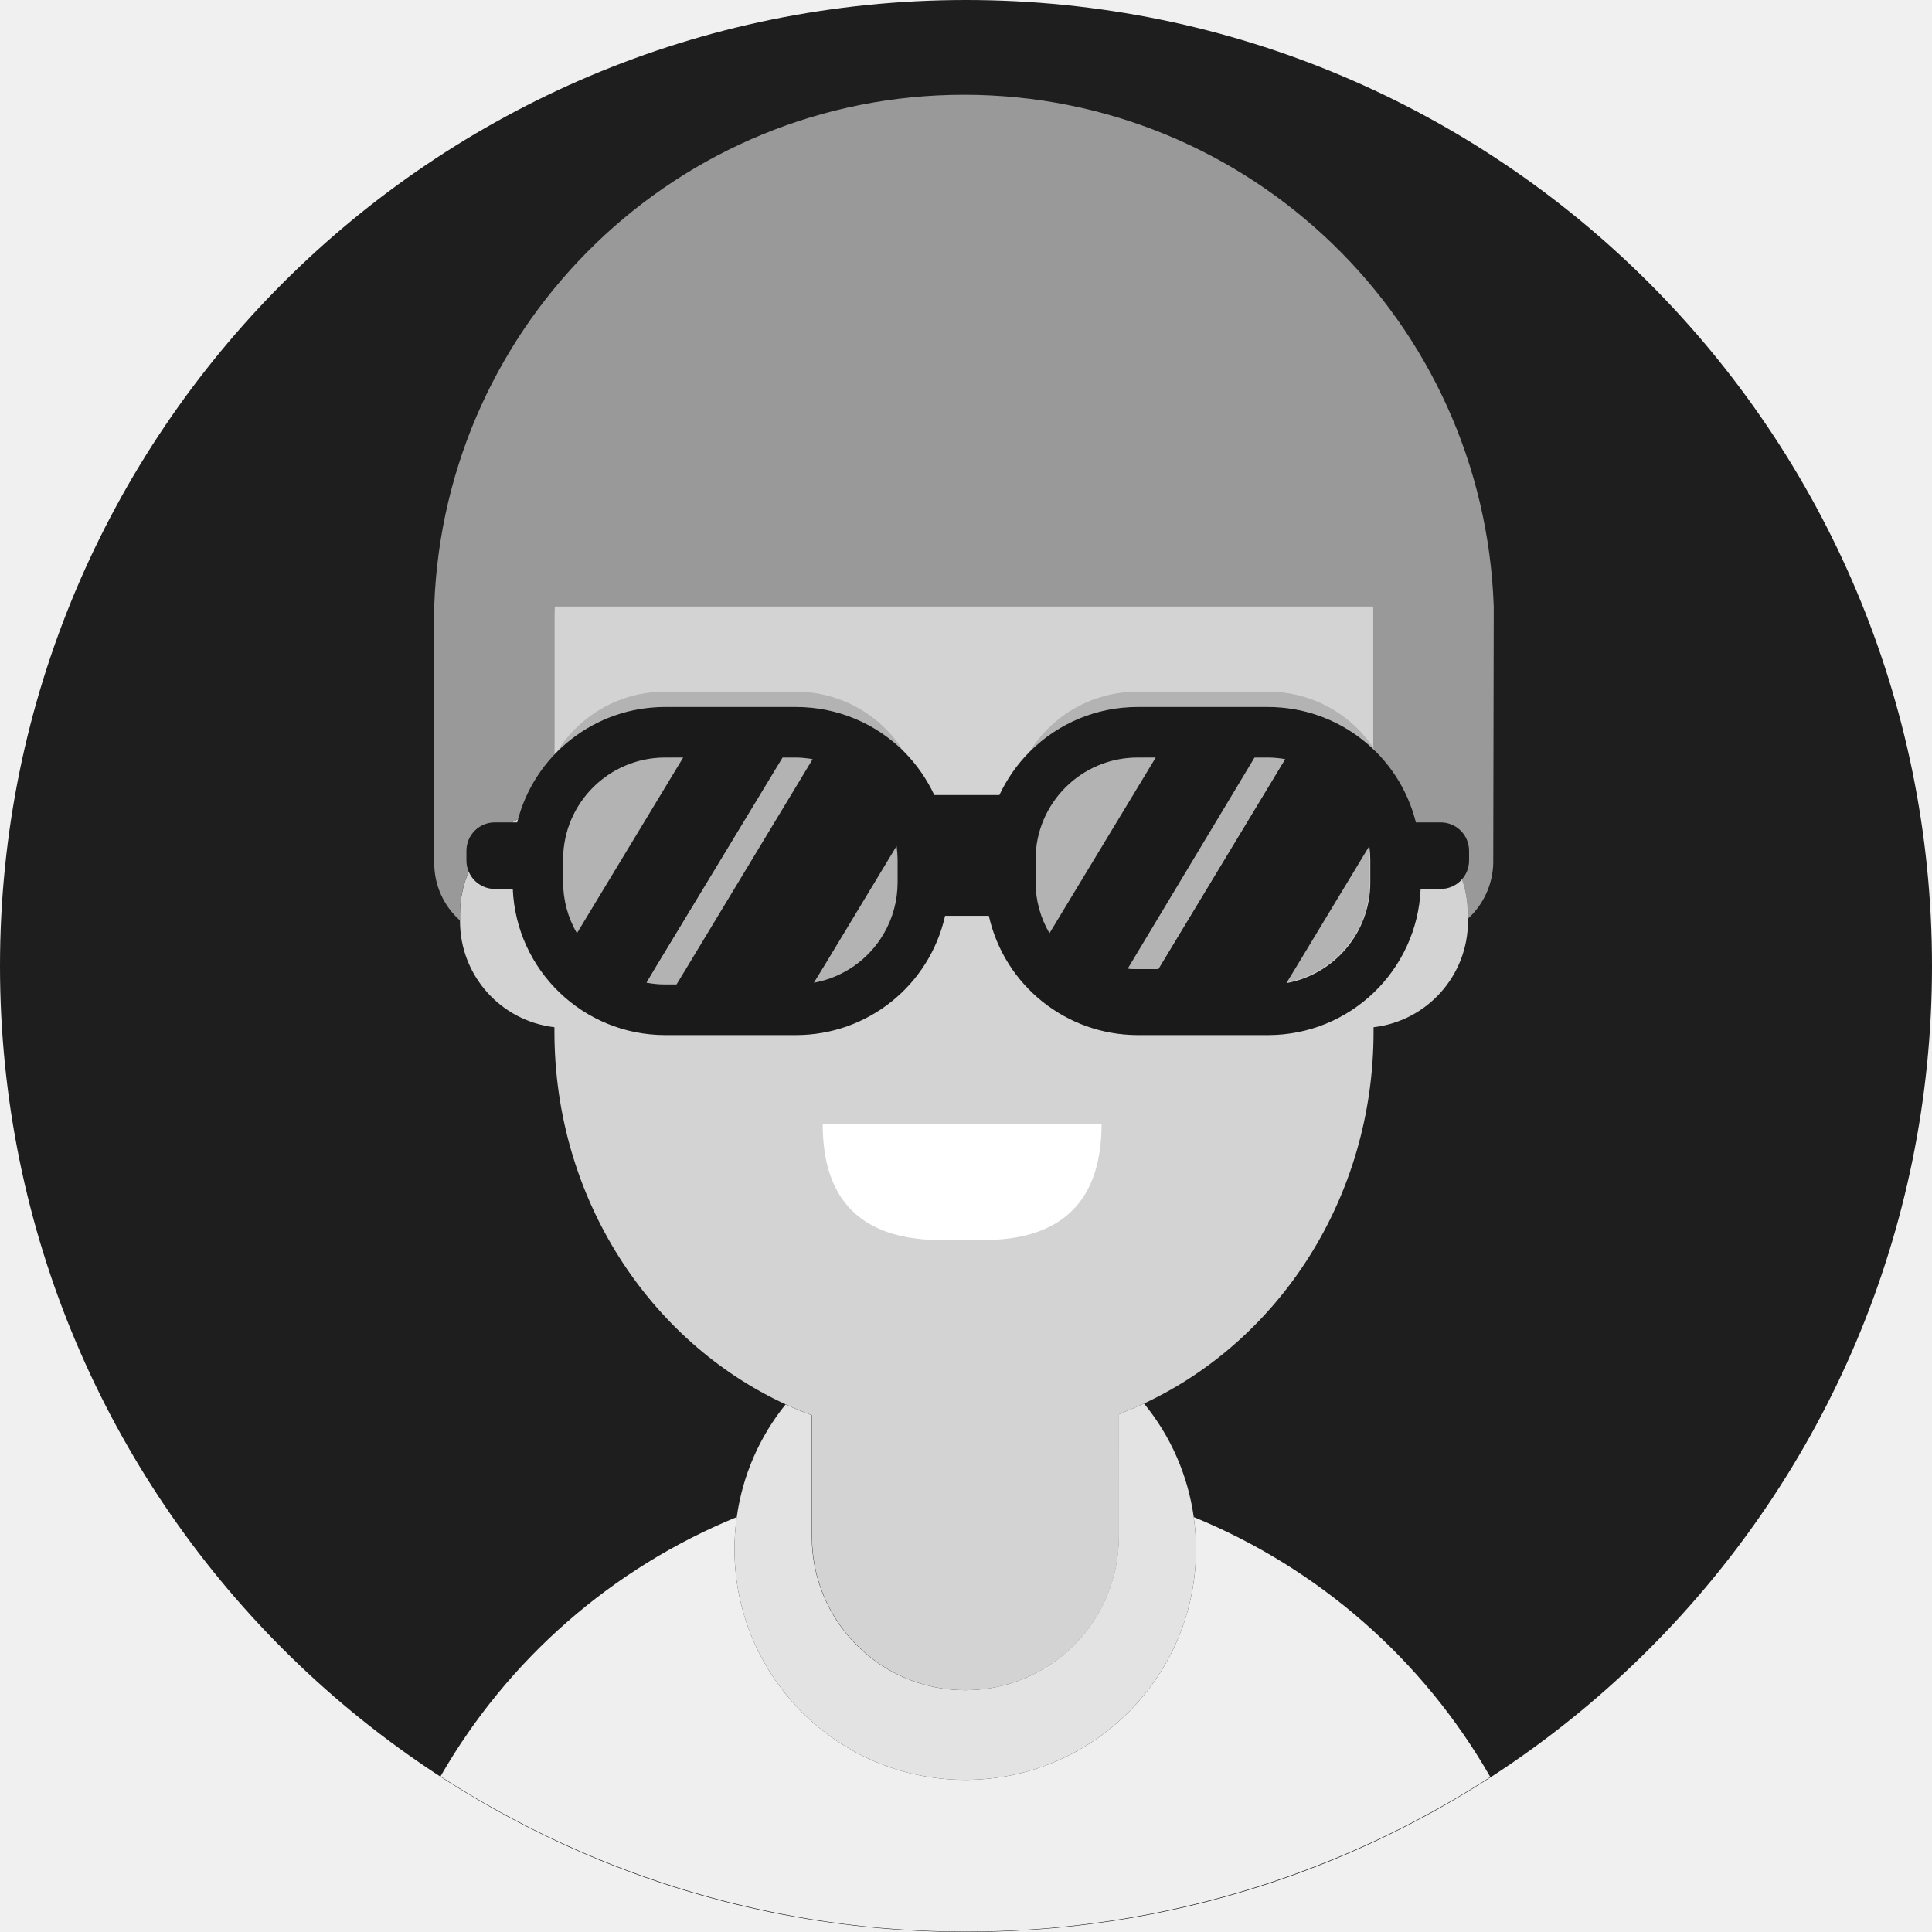
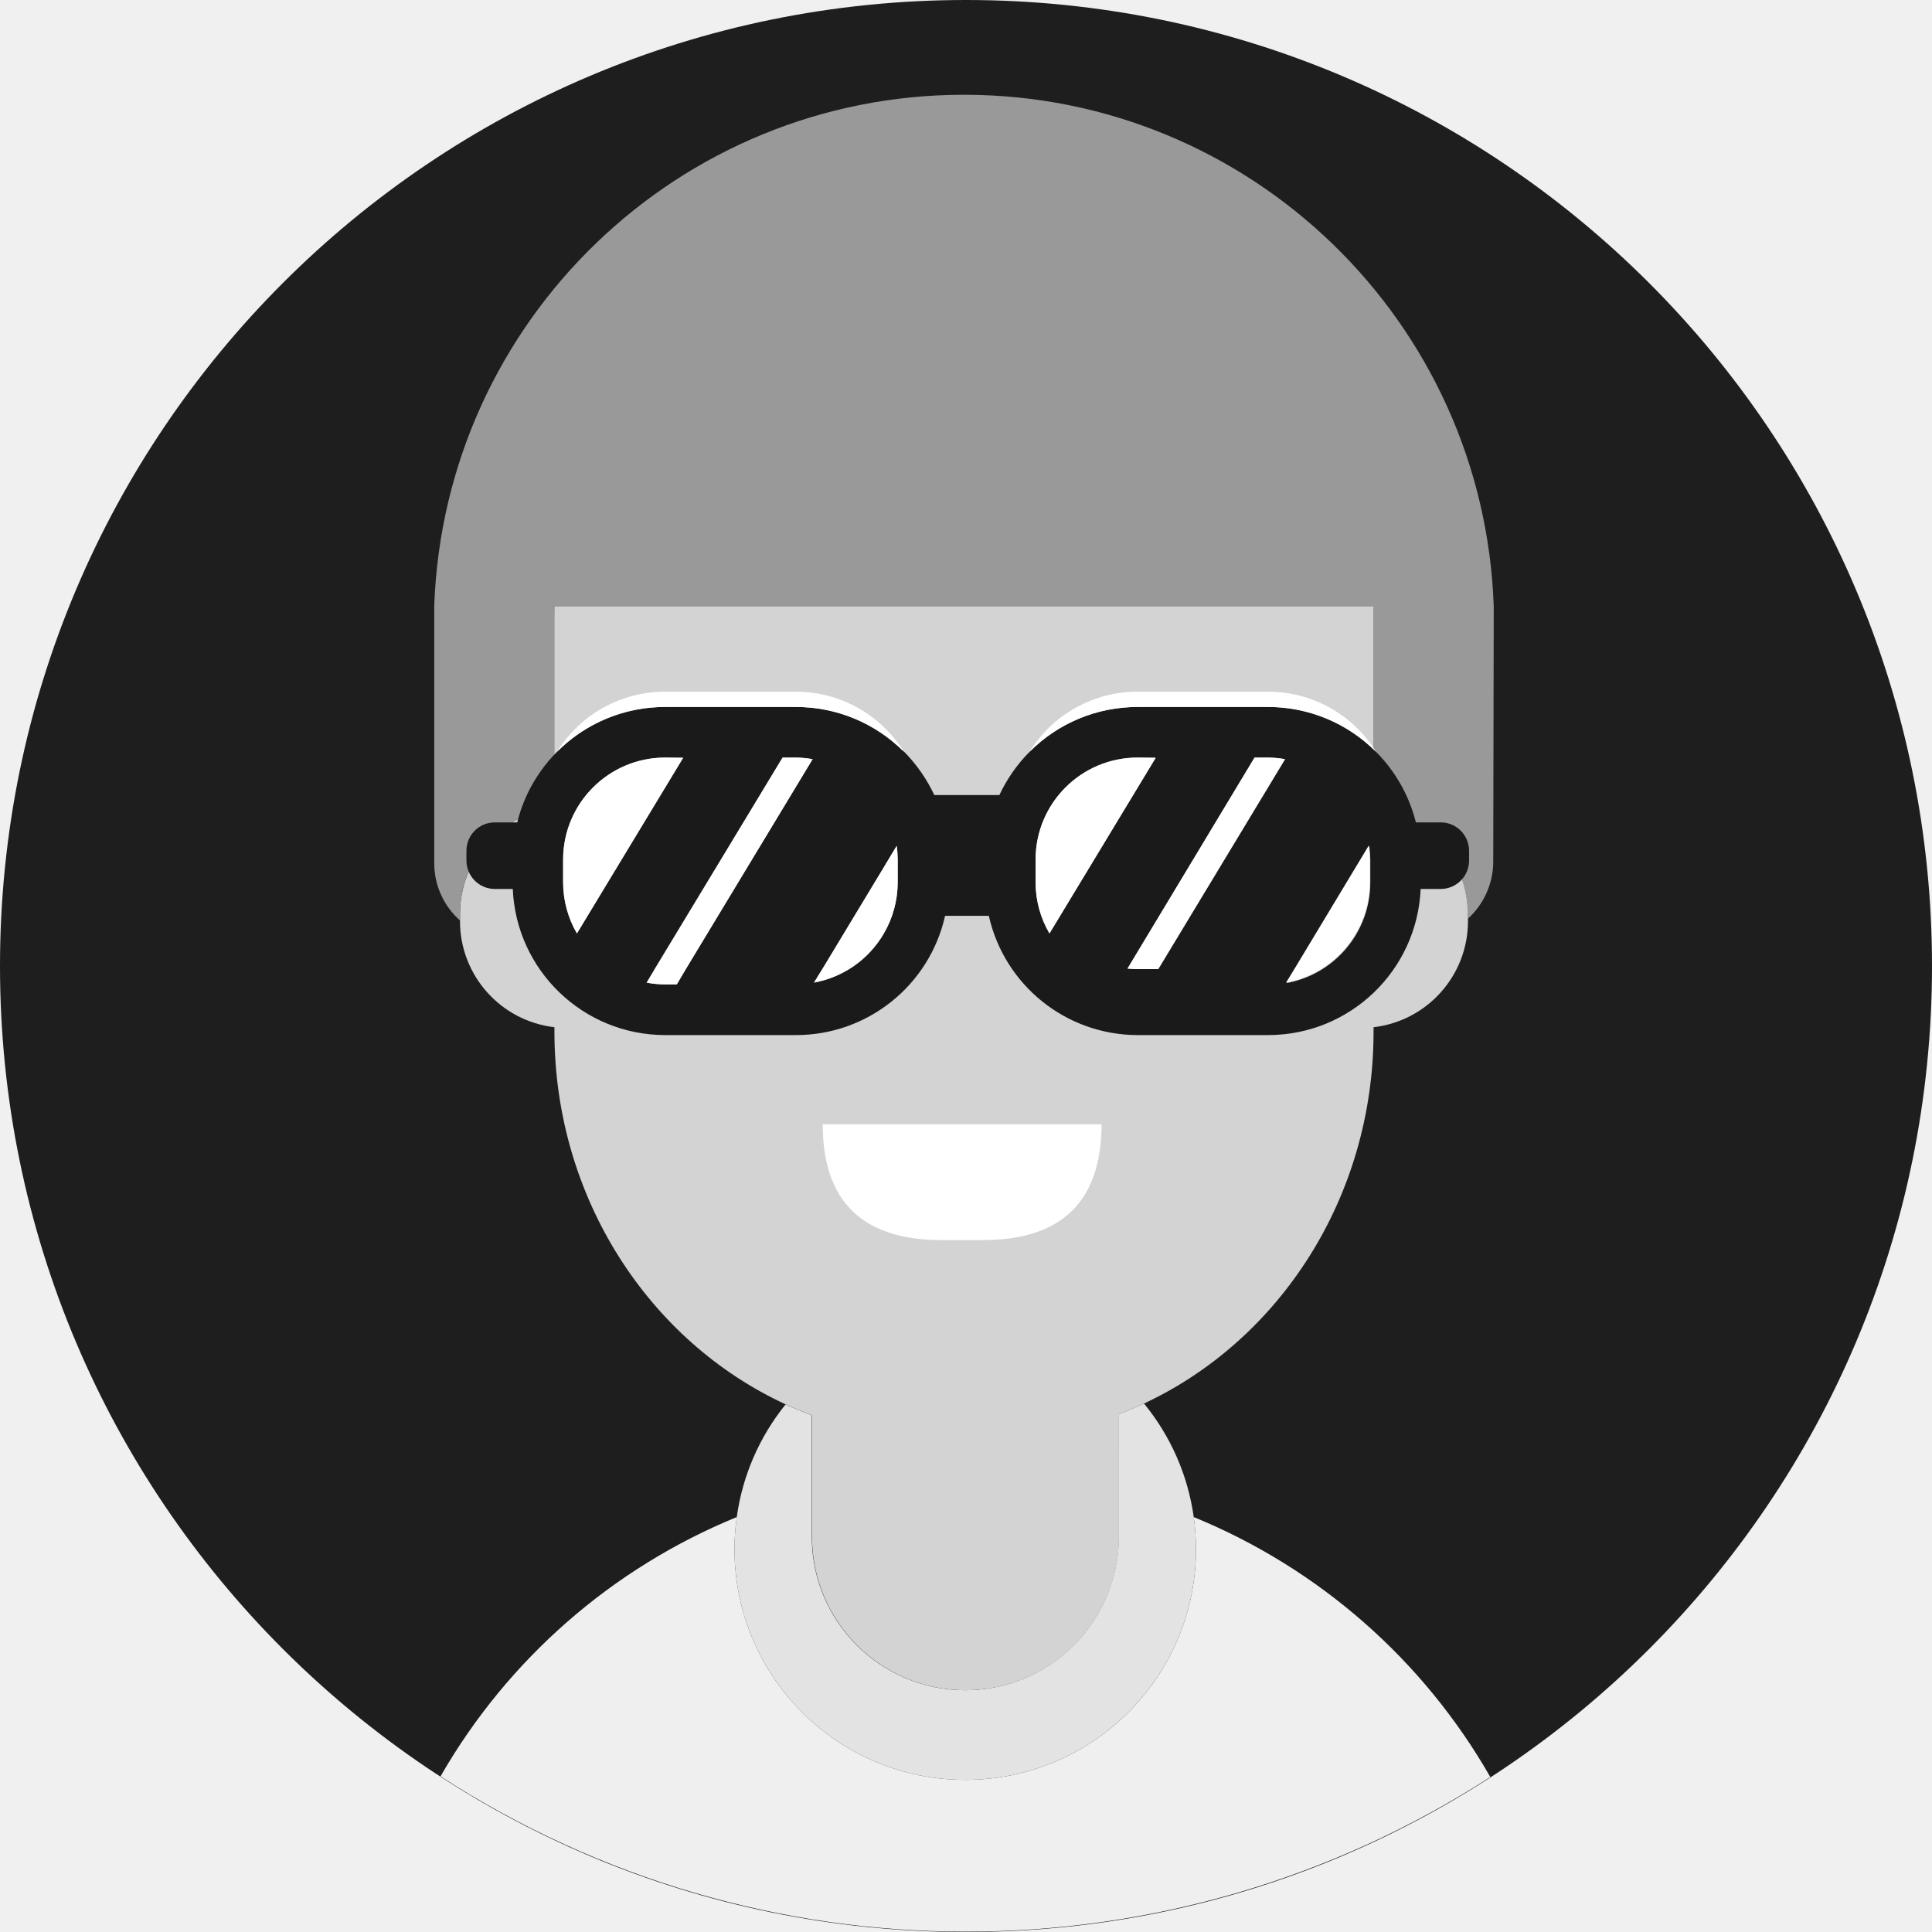
- <svg xmlns="http://www.w3.org/2000/svg" id="etapa_2_cc" data-name="etapa 2 cc" viewBox="0 0 231 231">
-   <defs>
-     <style>.cls-1{fill:#1e1e1e;fill-rule:evenodd;}.cls-2{fill:#efefef;}.cls-3{fill:#e3e3e3;}.cls-4{fill:#d3d3d3;}.cls-5{fill:#999;}.cls-6{fill:#b3b3b3;}.cls-7{fill:#1a1a1a;}.cls-8{fill:#fff;}</style>
+ <svg xmlns="http://www.w3.org/2000/svg" id="etapa_2_cc" data-name="etapa 2 cc" viewBox="0 0 231 231" version="1.1">
+   <defs id="defs4">
+     <style id="style2" />
  </defs>
-   <path class="cls-1" d="M115.5,0A115.5,115.5,0,1,1,0,115.5,115.5,115.5,0,0,1,115.5,0Z" />
-   <path class="cls-2" d="M142.73,181.39a28.42,28.42,0,0,1,.27,3.83,27.59,27.59,0,0,1-55.18,0,26.87,26.87,0,0,1,.27-3.83,72.56,72.56,0,0,0-35.42,31,115.55,115.55,0,0,0,125.52.08A72.49,72.49,0,0,0,142.73,181.39Z" />
-   <path class="cls-3" d="M133.76,178.39v5.35a18.35,18.35,0,1,1-36.7,0V169.21c-1.06-.39-2.1-.82-3.13-1.29a27.4,27.4,0,0,0-5.84,13.47,26.87,26.87,0,0,0-.27,3.83,27.59,27.59,0,0,0,55.18,0,28.42,28.42,0,0,0-.27-3.83,27.36,27.36,0,0,0-5.95-13.58c-1,.46-2,.89-3,1.28Z" />
-   <path class="cls-4" d="M164.22,96.62V73.87q0-2.13-.18-4.23c-2-24.86-21.78-44.39-45.86-44.39H112.3c-24.07,0-43.83,19.51-45.86,44.39q-.18,2.1-.18,4.23V96.62A12.74,12.74,0,0,0,55,109.29v.85a12.77,12.77,0,0,0,11.29,12.68v.52c0,19.94,11.39,37.09,27.67,44.58,1,.47,2.07.9,3.13,1.29v14.53a18.35,18.35,0,1,0,36.7,0V169.09c1-.39,2-.82,3-1.28,16.16-7.55,27.44-24.61,27.44-44.47v-.52a12.77,12.77,0,0,0,11.29-12.68v-.85A12.73,12.73,0,0,0,164.22,96.62Z" />
-   <path class="cls-5" d="M178.6,72.52A63.38,63.38,0,0,0,51.92,72.4h0v30.84A9.15,9.15,0,0,0,55,110.06v-.77A12.74,12.74,0,0,1,66.29,96.62V73.87c0-.45,0-.9,0-1.35h97.9c0,.45,0,.9,0,1.35V96.62a12.73,12.73,0,0,1,11.29,12.67v.58a9.27,9.27,0,0,0,3.06-6.63Z" />
-   <path class="cls-6" d="M95.16,84.53a18.2,18.2,0,0,1,12.91,5.36A15.2,15.2,0,0,0,95.16,82.7H79.51A15.18,15.18,0,0,0,66.6,89.89a18.18,18.18,0,0,1,12.91-5.36Z" />
-   <path class="cls-6" d="M79.51,90.58a12.2,12.2,0,0,0-12.18,12.18v2.76a12.16,12.16,0,0,0,1.65,6.1l12.7-21Z" />
-   <path class="cls-6" d="M93.57,90.58,78.34,115.81l-1,1.68a12.13,12.13,0,0,0,2.19.21h1.4L82,115.87l15.16-25.1a12.24,12.24,0,0,0-2-.19Z" />
-   <path class="cls-6" d="M105.12,104.62l-6.55,10.85-1.23,2a12.17,12.17,0,0,0,8.33-5.85,12.15,12.15,0,0,0,1.67-6.12v-2.76a12.35,12.35,0,0,0-.12-1.62Z" />
-   <path class="cls-6" d="M151.62,84.53a18.18,18.18,0,0,1,12.9,5.36,15.17,15.17,0,0,0-12.9-7.19H136a15.17,15.17,0,0,0-12.9,7.19A18.18,18.18,0,0,1,136,84.53Z" />
-   <path class="cls-6" d="M155,115.47l-1.22,2a12.22,12.22,0,0,0,10-12v-2.76a12.35,12.35,0,0,0-.12-1.62Z" />
-   <path class="cls-6" d="M136,90.58a12.2,12.2,0,0,0-12.18,12.18v2.76a12.07,12.07,0,0,0,1.66,6.1l12.7-21Z" />
-   <path class="cls-6" d="M150,90.58,134.8,115.81c.38,0,.77.06,1.16.06h2.51l15.16-25.1a12,12,0,0,0-2-.19Z" />
-   <path class="cls-7" d="M172.22,98.33h-2.93a18.22,18.22,0,0,0-17.67-13.8H136a18.18,18.18,0,0,0-12.9,5.36,18.5,18.5,0,0,0-3.61,5.17h-7.78a18.68,18.68,0,0,0-3.6-5.17,18.2,18.2,0,0,0-12.91-5.36H79.51a18.2,18.2,0,0,0-17.67,13.8H59.16a3.39,3.39,0,0,0-3.39,3.39v1.17a3.4,3.4,0,0,0,3.39,3.4h2.15a18.25,18.25,0,0,0,18.2,17.47H95.16A18.27,18.27,0,0,0,113,109.5h5.23A18.26,18.26,0,0,0,136,123.76h15.66a18.26,18.26,0,0,0,18.2-17.47h2.4a3.4,3.4,0,0,0,3.39-3.4v-1.17A3.39,3.39,0,0,0,172.22,98.33ZM67.33,102.76A12.2,12.2,0,0,1,79.51,90.58h2.17l-12.7,21a12.16,12.16,0,0,1-1.65-6.1ZM82,115.87l-1.11,1.83h-1.4a12.13,12.13,0,0,1-2.19-.21l1-1.68L93.57,90.58h1.59a12.24,12.24,0,0,1,2,.19Zm15.32,1.62,1.23-2,6.55-10.85,2.1-3.48a12.35,12.35,0,0,1,.12,1.62v2.76a12.15,12.15,0,0,1-1.67,6.12A12.17,12.17,0,0,1,97.34,117.49ZM136,90.58h2.18l-12.7,21a12.07,12.07,0,0,1-1.66-6.1v-2.76A12.2,12.2,0,0,1,136,90.58Zm15.66,0a12,12,0,0,1,2,.19l-15.16,25.1H136c-.39,0-.78,0-1.16-.06L150,90.58Zm2.18,26.91,1.22-2,8.66-14.33a12.35,12.35,0,0,1,.12,1.62v2.76a12.22,12.22,0,0,1-10,12Z" />
-   <path class="cls-8" d="M98.37,134.43c0,6.4,2.26,13.84,14.17,13.84h5c11.91,0,14.14-7.44,14.17-13.84Z" />
+   <path d="M115.5 0A115.5 115.5 0 1 1 0 115.5 115.5 115.5 0 0 1 115.5 0Z" id="path6" style="fill:#1e1e1e;fill-rule:evenodd" />
+   <path class="clothes" d="M133.76 178.39v5.35a18.35 18.35 0 1 1-36.7 0v-14.53c-1.06-.39-2.1-.82-3.13-1.29a27.4 27.4 0 0 0-5.84 13.47 26.87 26.87 0 0 0-.27 3.83 27.59 27.59 0 0 0 55.18 0 28.42 28.42 0 0 0-.27-3.83 27.36 27.36 0 0 0-5.95-13.58c-1 .46-2 .89-3 1.28Z" id="path10" style="fill:#e3e3e3;fill-opacity:1" />
+   <path class="clothes" d="M142.73 181.39a28.42 28.42 0 0 1 .27 3.83 27.59 27.59 0 0 1-55.18 0 26.87 26.87 0 0 1 .27-3.83 72.56 72.56 0 0 0-35.42 31 115.55 115.55 0 0 0 125.52.08 72.49 72.49 0 0 0-35.46-31.08Z" id="path8" style="fill:#efefef;fill-opacity:1" />
+   <path class="head" d="M164.22 96.62V73.87q0-2.13-.18-4.23c-2-24.86-21.78-44.39-45.86-44.39h-5.88c-24.07 0-43.83 19.51-45.86 44.39q-.18 2.1-.18 4.23v22.75A12.74 12.74 0 0 0 55 109.29v.85a12.77 12.77 0 0 0 11.29 12.68v.52c0 19.94 11.39 37.09 27.67 44.58 1 .47 2.07.9 3.13 1.29v14.53a18.35 18.35 0 1 0 36.7 0v-14.65c1-.39 2-.82 3-1.28 16.16-7.55 27.44-24.61 27.44-44.47v-.52a12.77 12.77 0 0 0 11.29-12.68v-.85a12.73 12.73 0 0 0-11.3-12.67Z" id="path12" style="fill:#d3d3d3;fill-opacity:1" />
+   <path class="top" d="M178.6 72.52a63.38 63.38 0 0 0-126.68-.12v30.84a9.15 9.15 0 0 0 3.08 6.82v-.77a12.74 12.74 0 0 1 11.29-12.67v-24.1h97.9v24.1a12.73 12.73 0 0 1 11.29 12.67v.58a9.27 9.27 0 0 0 3.06-6.63Z" id="path14" style="fill:#999;fill-opacity:1" />
+   <path class="mouth" d="M98.37 134.43c0 6.4 2.26 13.84 14.17 13.84h5c11.91 0 14.14-7.44 14.17-13.84Z" id="path34" style="fill:#fff;fill-opacity:1" />
+   <path class="eyes" d="M172.22 98.33h-2.93a18.22 18.22 0 0 0-17.67-13.8H136a18.18 18.18 0 0 0-12.9 5.36 18.5 18.5 0 0 0-3.61 5.17h-7.78a18.68 18.68 0 0 0-3.6-5.17 18.2 18.2 0 0 0-12.91-5.36H79.51a18.2 18.2 0 0 0-17.67 13.8h-2.68a3.39 3.39 0 0 0-3.39 3.39v1.17a3.4 3.4 0 0 0 3.39 3.4h2.15a18.25 18.25 0 0 0 18.2 17.47h15.65A18.27 18.27 0 0 0 113 109.5h5.23A18.26 18.26 0 0 0 136 123.76h15.66a18.26 18.26 0 0 0 18.2-17.47h2.4a3.4 3.4 0 0 0 3.39-3.4v-1.17a3.39 3.39 0 0 0-3.43-3.39zm-104.89 4.43a12.2 12.2 0 0 1 12.18-12.18h2.17l-12.7 21a12.16 12.16 0 0 1-1.65-6.1zM82 115.87l-1.11 1.83h-1.4a12.13 12.13 0 0 1-2.19-.21l1-1.68 15.27-25.23h1.59a12.24 12.24 0 0 1 2 .19zm15.32 1.62 1.23-2 6.55-10.85 2.1-3.48a12.35 12.35 0 0 1 .12 1.62v2.76a12.15 12.15 0 0 1-1.67 6.12 12.17 12.17 0 0 1-8.31 5.83zM136 90.58h2.18l-12.7 21a12.07 12.07 0 0 1-1.66-6.1v-2.76A12.2 12.2 0 0 1 136 90.58Zm15.66 0a12 12 0 0 1 2 .19l-15.16 25.1H136c-.39 0-.78 0-1.16-.06L150 90.58Zm2.18 26.91 1.22-2 8.66-14.33a12.35 12.35 0 0 1 .12 1.62v2.76a12.22 12.22 0 0 1-10 12z" id="path32-3" style="fill:#1a1a1a;fill-opacity:1" />
+   <path class="eyes" d="M95.16 84.53a18.2 18.2 0 0 1 12.91 5.36 15.2 15.2 0 0 0-12.91-7.19H79.51a15.18 15.18 0 0 0-12.91 7.19 18.18 18.18 0 0 1 12.91-5.36Z" id="path16" style="fill:#fff;fill-opacity:1" />
+   <path class="eyes" d="M79.51 90.58a12.2 12.2 0 0 0-12.18 12.18v2.76a12.16 12.16 0 0 0 1.65 6.1l12.7-21z" id="path18-6" style="fill:#fff;fill-opacity:1" />
+   <path class="eyes" d="m93.57 90.58-15.23 25.23-1 1.68a12.13 12.13 0 0 0 2.19.21h1.4l1.07-1.83 15.16-25.1a12.24 12.24 0 0 0-2-.19z" id="path20-7" style="fill:#fff;fill-opacity:1" />
+   <path class="eyes" d="m105.12 104.62-6.55 10.85-1.23 2a12.17 12.17 0 0 0 8.33-5.85 12.15 12.15 0 0 0 1.67-6.12v-2.76a12.35 12.35 0 0 0-.12-1.62z" id="path22-5" style="fill:#fff;fill-opacity:1" />
+   <path class="eyes" d="M151.62 84.53a18.18 18.18 0 0 1 12.9 5.36 15.17 15.17 0 0 0-12.9-7.19H136a15.17 15.17 0 0 0-12.9 7.19 18.18 18.18 0 0 1 12.9-5.36z" id="path24-3" style="fill:#fff;fill-opacity:1" />
+   <path class="eyes" d="m155 115.47-1.22 2a12.22 12.22 0 0 0 10-12v-2.76a12.35 12.35 0 0 0-.12-1.62z" id="path26-5" style="fill:#fff;fill-opacity:1" />
+   <path class="eyes" d="M136 90.58a12.2 12.2 0 0 0-12.18 12.18v2.76a12.07 12.07 0 0 0 1.66 6.1l12.7-21z" id="path28-6" style="fill:#fff;fill-opacity:1" />
+   <path class="eyes" d="m150 90.58-15.2 25.23c.38 0 .77.06 1.16.06h2.51l15.16-25.1a12 12 0 0 0-2-.19z" id="path30-2" style="fill:#fff;fill-opacity:1" />
</svg>
